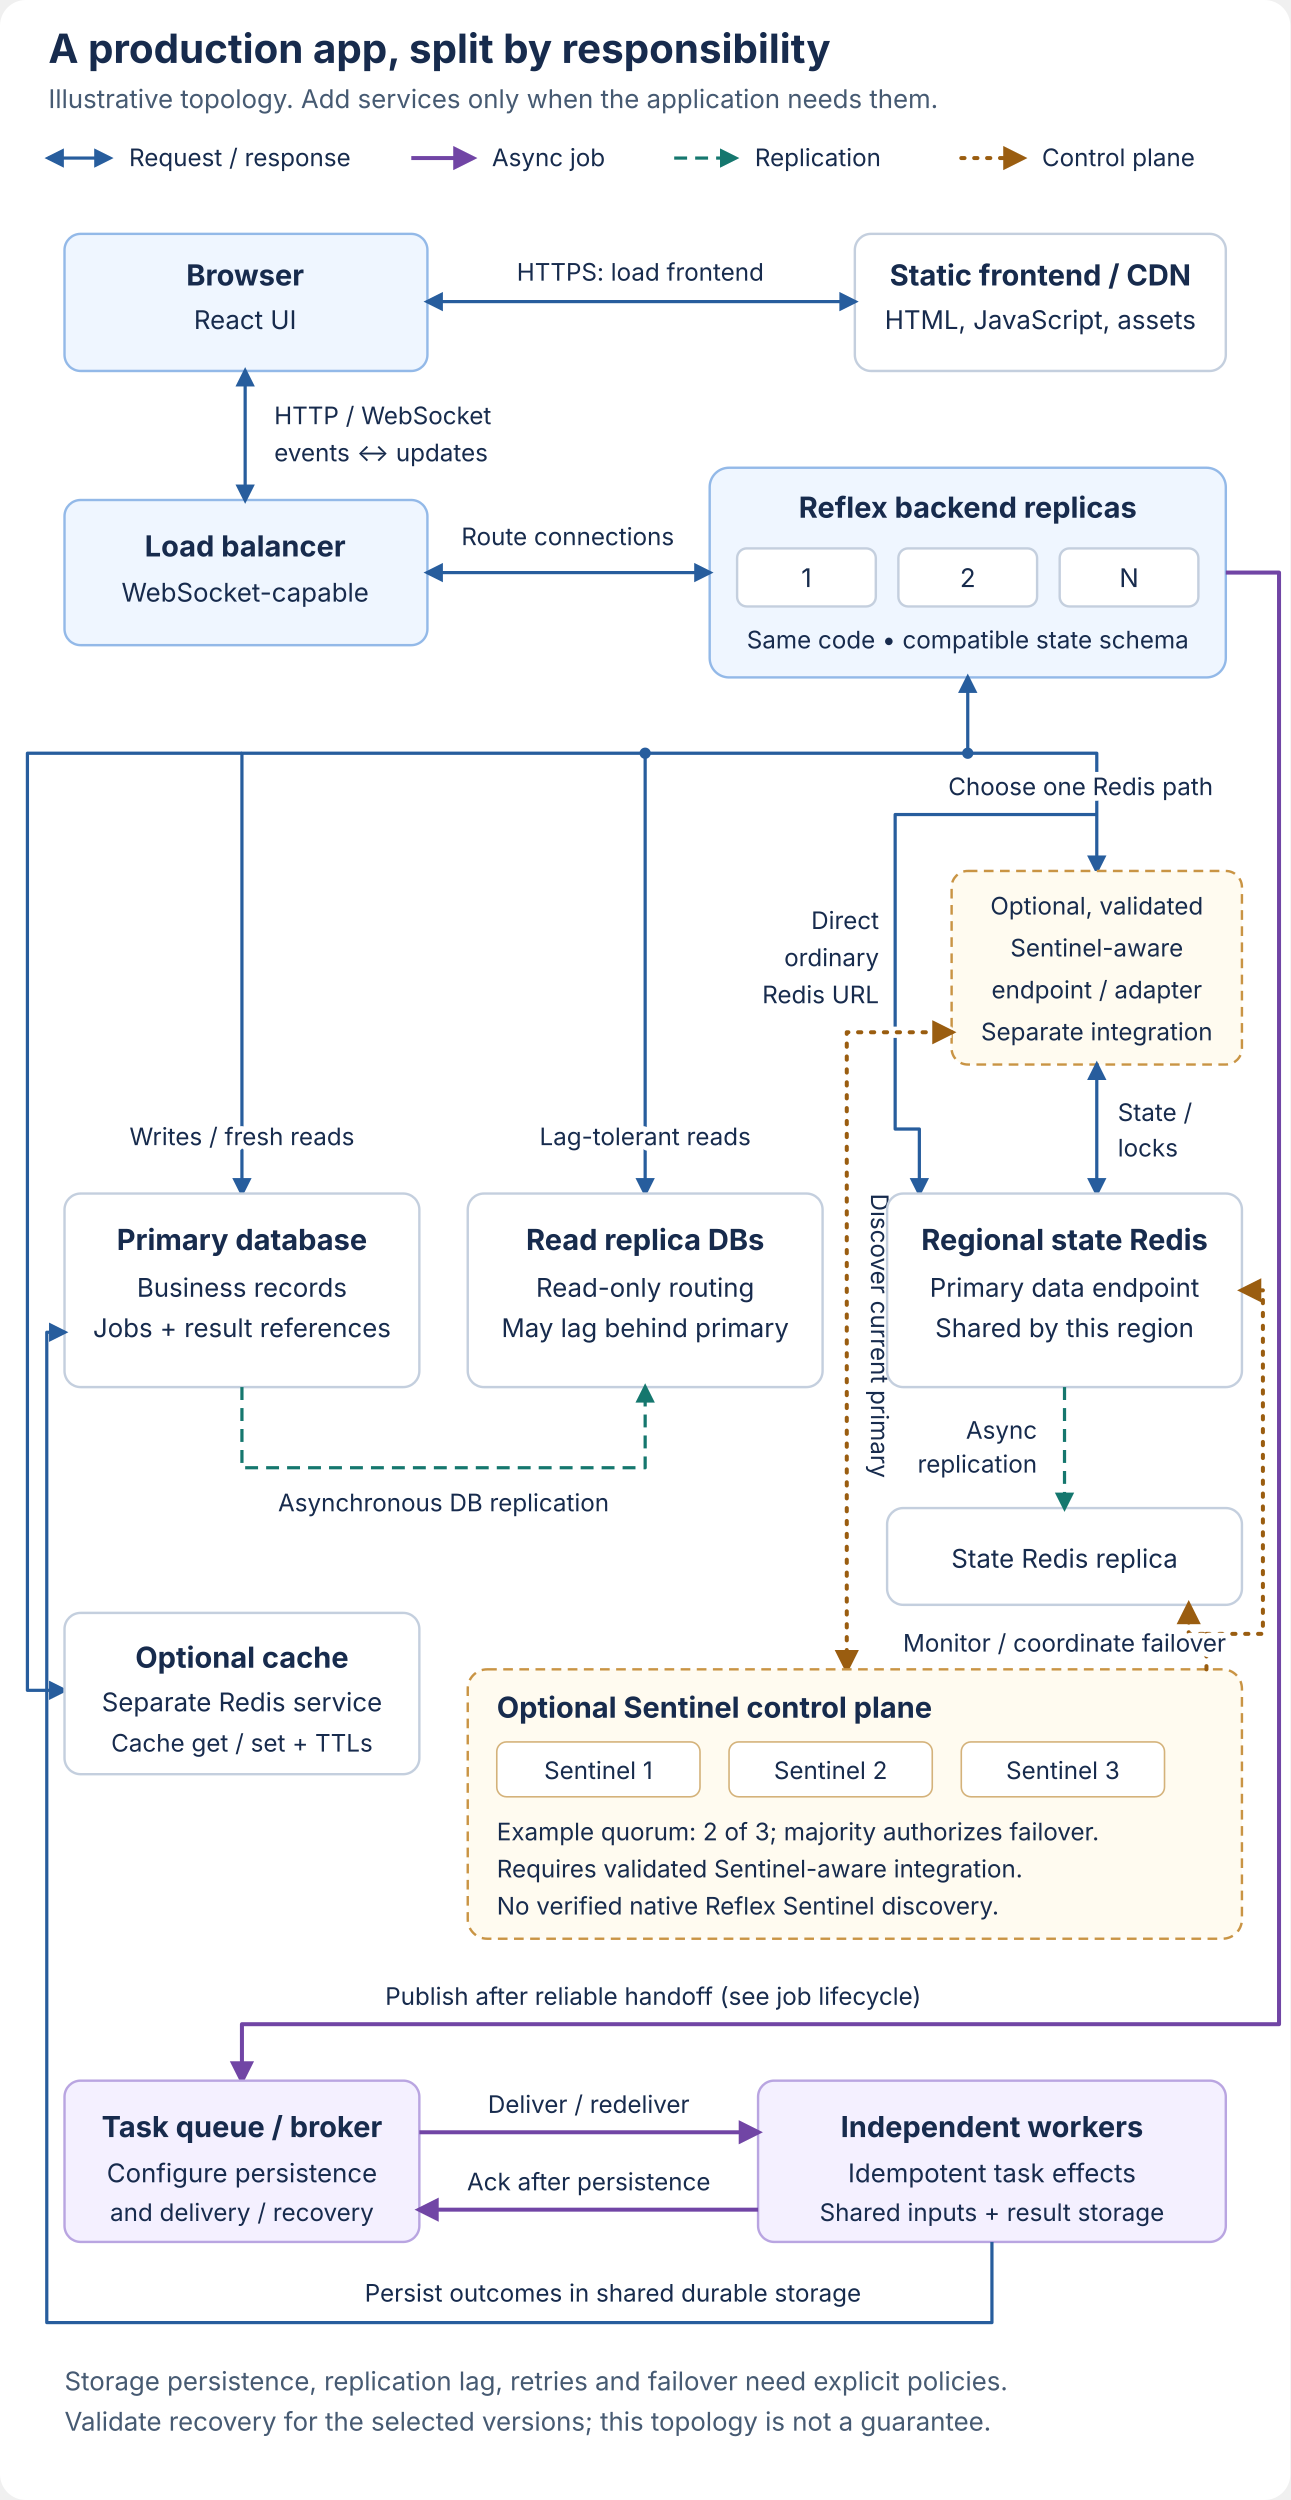
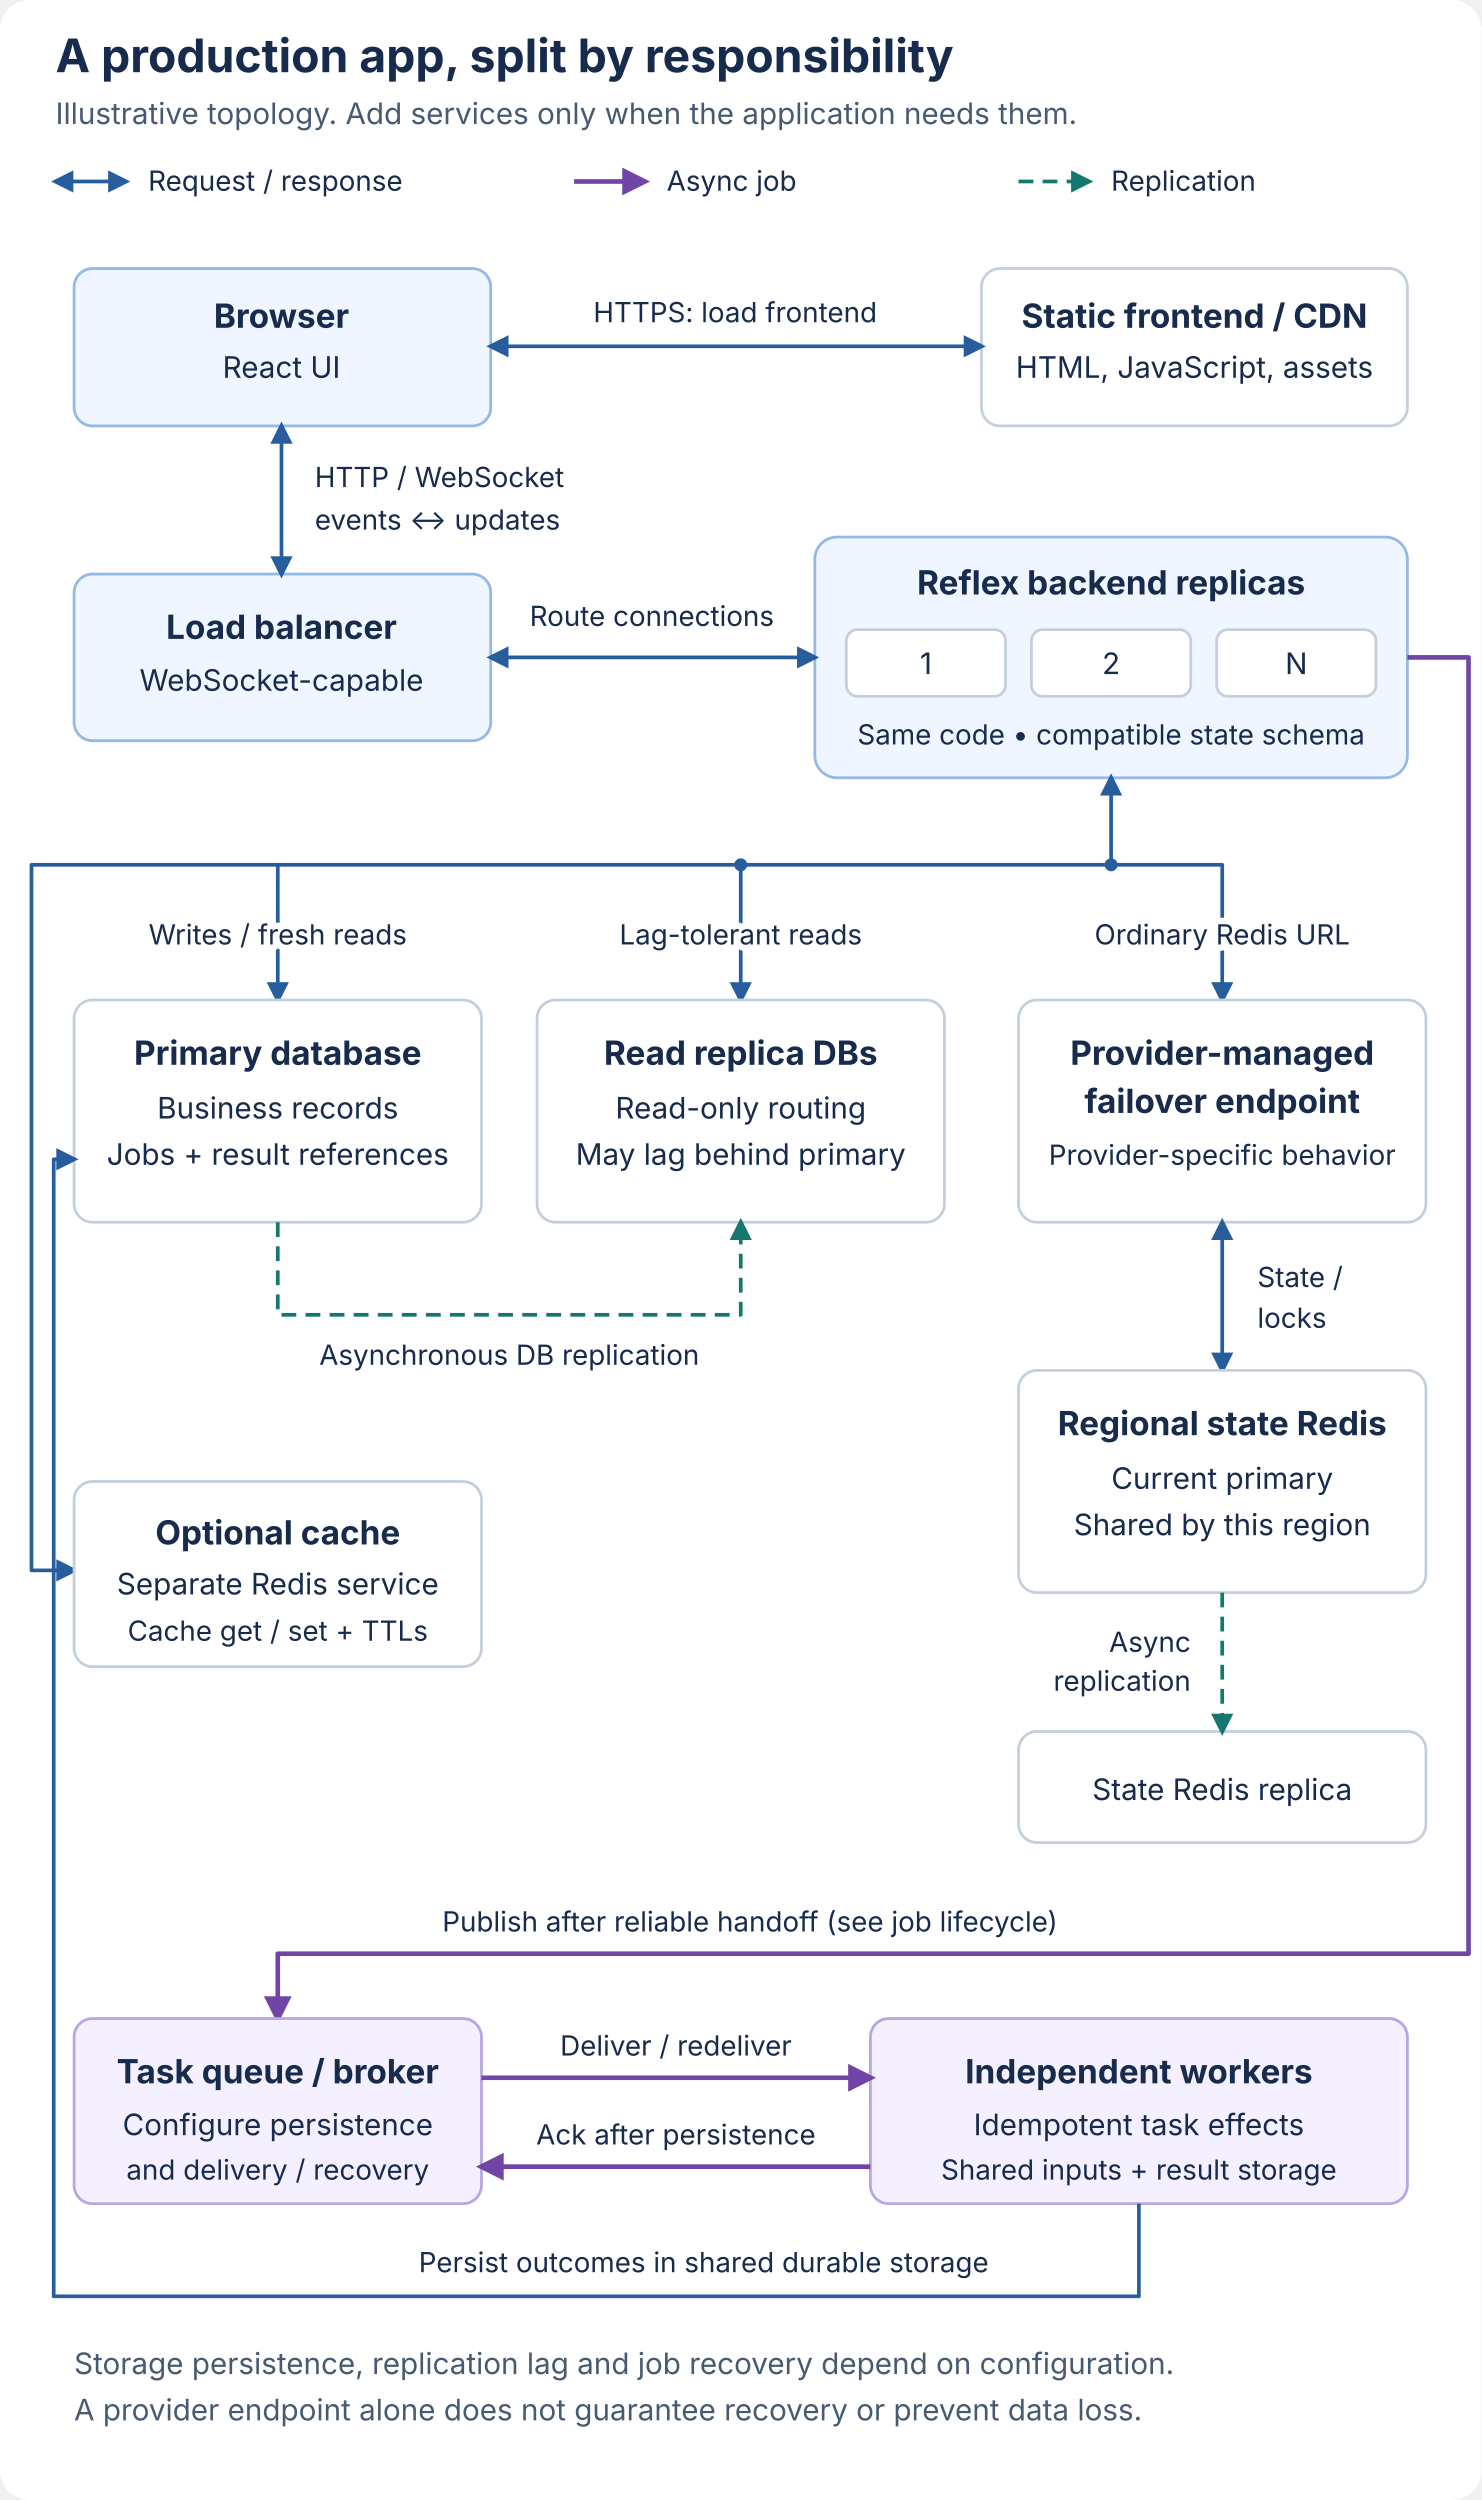
- <svg xmlns="http://www.w3.org/2000/svg" width="800" height="1550" viewBox="0 0 800 1550" role="img" aria-labelledby="title description">
+ <svg xmlns="http://www.w3.org/2000/svg" width="800" height="1350" viewBox="0 0 800 1350" role="img" aria-labelledby="title description">
  <defs>
    <style>
      text { font-family: -apple-system, BlinkMacSystemFont, "Segoe UI", sans-serif; fill: #172b4d; font-size: 16px; }
      .title { font-size: 25px; font-weight: 700; }
      .heading { font-size: 18px; font-weight: 650; }
      .small { font-size: 15px; }
      .muted { fill: #465a72; }
      .card { fill: #fff; stroke: #c4cfde; stroke-width: 1.5; }
      .blue-card { fill: #eff6ff; stroke: #93b9e8; stroke-width: 1.5; }
      .purple-card { fill: #f4f0ff; stroke: #b9a5e1; stroke-width: 1.5; }
      .data { fill: none; stroke: #275d9d; stroke-width: 2; stroke-linejoin: round; }
      .async { fill: none; stroke: #7145a5; stroke-width: 2.5; stroke-linejoin: round; }
      .replication { fill: none; stroke: #15776e; stroke-width: 2; stroke-dasharray: 8 5; stroke-linejoin: round; }
-       .control { fill: none; stroke: #9a5d10; stroke-width: 2.5; stroke-dasharray: 2 6; stroke-linecap: round; stroke-linejoin: round; }
      .label { paint-order: stroke; stroke: #fff; stroke-width: 7px; stroke-linejoin: round; }
    </style>
    <marker id="data-arrow" viewBox="0 0 10 10" refX="8" refY="5" markerWidth="6" markerHeight="6" orient="auto-start-reverse">
      <path d="M0 0 L10 5 L0 10 z" fill="#275d9d" />
    </marker>
    <marker id="async-arrow" viewBox="0 0 10 10" refX="8" refY="5" markerWidth="6" markerHeight="6" orient="auto-start-reverse">
      <path d="M0 0 L10 5 L0 10 z" fill="#7145a5" />
    </marker>
    <marker id="replication-arrow" viewBox="0 0 10 10" refX="8" refY="5" markerWidth="6" markerHeight="6" orient="auto">
      <path d="M0 0 L10 5 L0 10 z" fill="#15776e" />
    </marker>
-     <marker id="control-arrow" viewBox="0 0 10 10" refX="8" refY="5" markerWidth="6" markerHeight="6" orient="auto-start-reverse">
-       <path d="M0 0 L10 5 L0 10 z" fill="#9a5d10" />
-     </marker>
  </defs>
-   <rect width="800" height="1550" rx="16" fill="#fff" />
+   <rect width="800" height="1350" rx="16" fill="#fff" />
  <text x="30" y="39" class="title">A production app, split by responsibility</text>
  <text x="30" y="67" class="muted">Illustrative topology. Add services only when the application needs them.</text>
  <path d="M30 98 H68" class="data" marker-start="url(#data-arrow)" marker-end="url(#data-arrow)" />
  <text x="80" y="103" class="small">Request / response</text>
-   <path d="M255 98 H293" class="async" marker-end="url(#async-arrow)" />
-   <text x="305" y="103" class="small">Async job</text>
-   <path d="M418 98 H456" class="replication" marker-end="url(#replication-arrow)" />
-   <text x="468" y="103" class="small">Replication</text>
-   <path d="M596 98 H634" class="control" marker-end="url(#control-arrow)" />
-   <text x="646" y="103" class="small">Control plane</text>
+   <path d="M310 98 H348" class="async" marker-end="url(#async-arrow)" />
+   <text x="360" y="103" class="small">Async job</text>
+   <path d="M550 98 H588" class="replication" marker-end="url(#replication-arrow)" />
+   <text x="600" y="103" class="small">Replication</text>
  <rect x="40" y="145" width="225" height="85" rx="10" class="blue-card" />
  <text x="152" y="177" text-anchor="middle" class="heading">Browser</text>
  <text x="152" y="204" text-anchor="middle">React UI</text>
  <rect x="530" y="145" width="230" height="85" rx="10" class="card" />
  <text x="645" y="177" text-anchor="middle" class="heading">Static frontend / CDN</text>
  <text x="645" y="204" text-anchor="middle">HTML, JavaScript, assets</text>
  <path d="M265 187 H530" class="data" marker-start="url(#data-arrow)" marker-end="url(#data-arrow)" />
  <text x="397" y="174" text-anchor="middle" class="small label">HTTPS: load frontend</text>
  <rect x="40" y="310" width="225" height="90" rx="10" class="blue-card" />
  <text x="152" y="345" text-anchor="middle" class="heading">Load balancer</text>
  <text x="152" y="373" text-anchor="middle">WebSocket-capable</text>
  <path d="M152 230 V310" class="data" marker-start="url(#data-arrow)" marker-end="url(#data-arrow)" />
  <text x="170" y="263" class="small">HTTP / WebSocket</text>
  <text x="170" y="286" class="small">events ↔ updates</text>
  <rect x="440" y="290" width="320" height="130" rx="12" class="blue-card" />
  <text x="600" y="321" text-anchor="middle" class="heading">Reflex backend replicas</text>
  <rect x="457" y="340" width="86" height="36" rx="6" class="card" />
  <rect x="557" y="340" width="86" height="36" rx="6" class="card" />
  <rect x="657" y="340" width="86" height="36" rx="6" class="card" />
  <text x="500" y="364" text-anchor="middle">1</text>
  <text x="600" y="364" text-anchor="middle">2</text>
  <text x="700" y="364" text-anchor="middle">N</text>
  <text x="600" y="402" text-anchor="middle" class="small">Same code • compatible state schema</text>
  <path d="M265 355 H440" class="data" marker-start="url(#data-arrow)" marker-end="url(#data-arrow)" />
  <text x="352" y="338" text-anchor="middle" class="small label">Route connections</text>
-   <path d="M600 420 V467 H150 V740" class="data" marker-start="url(#data-arrow)" marker-end="url(#data-arrow)" />
-   <path d="M400 467 V740" class="data" marker-end="url(#data-arrow)" />
-   <path d="M600 467 H680 V540" class="data" marker-end="url(#data-arrow)" />
-   <path d="M680 505 H555 V700 H570 V740" class="data" marker-end="url(#data-arrow)" />
+   <path d="M600 420 V467 H150 V540" class="data" marker-start="url(#data-arrow)" marker-end="url(#data-arrow)" />
+   <path d="M400 467 V540" class="data" marker-end="url(#data-arrow)" />
+   <path d="M600 467 H660 V540" class="data" marker-end="url(#data-arrow)" />
  <circle cx="400" cy="467" r="3.5" fill="#275d9d" />
  <circle cx="600" cy="467" r="3.5" fill="#275d9d" />
-   <text x="150" y="710" text-anchor="middle" class="small label">Writes / fresh reads</text>
-   <text x="400" y="710" text-anchor="middle" class="small label">Lag-tolerant reads</text>
-   <text x="670" y="493" text-anchor="middle" class="small label">Choose one Redis path</text>
-   <text x="545" y="576" text-anchor="end" class="small label">Direct</text>
-   <text x="545" y="599" text-anchor="end" class="small label">ordinary</text>
-   <text x="545" y="622" text-anchor="end" class="small label">Redis URL</text>
-   <rect x="590" y="540" width="180" height="120" rx="10" fill="#fffbf0" stroke="#c99444" stroke-width="1.5" stroke-dasharray="6 4" />
-   <text x="680" y="567" text-anchor="middle" class="small">Optional, validated</text>
-   <text x="680" y="593" text-anchor="middle" class="small">Sentinel-aware</text>
-   <text x="680" y="619" text-anchor="middle" class="small">endpoint / adapter</text>
-   <text x="680" y="645" text-anchor="middle" class="small">Separate integration</text>
-   <path d="M680 660 V740" class="data" marker-start="url(#data-arrow)" marker-end="url(#data-arrow)" />
-   <text x="693" y="695" class="small label">State /</text>
-   <text x="693" y="717" class="small label">locks</text>
-   <path d="M590 640 H525 V1035" fill="none" stroke="#fff" stroke-width="7" />
-   <path d="M590 640 H525 V1035" class="control" marker-start="url(#control-arrow)" marker-end="url(#control-arrow)" />
-   <text x="540" y="740" transform="rotate(90 540 740)" class="small label">Discover current primary</text>
-   <rect x="40" y="740" width="220" height="120" rx="10" class="card" />
-   <text x="150" y="775" text-anchor="middle" class="heading">Primary database</text>
-   <text x="150" y="804" text-anchor="middle">Business records</text>
-   <text x="150" y="829" text-anchor="middle">Jobs + result references</text>
-   <rect x="290" y="740" width="220" height="120" rx="10" class="card" />
-   <text x="400" y="775" text-anchor="middle" class="heading">Read replica DBs</text>
-   <text x="400" y="804" text-anchor="middle">Read-only routing</text>
-   <text x="400" y="829" text-anchor="middle">May lag behind primary</text>
-   <path d="M150 860 V910 H400 V860" class="replication" marker-end="url(#replication-arrow)" />
-   <text x="275" y="937" text-anchor="middle" class="small">Asynchronous DB replication</text>
+   <text x="150" y="510" text-anchor="middle" class="small label">Writes / fresh reads</text>
+   <text x="400" y="510" text-anchor="middle" class="small label">Lag-tolerant reads</text>
+   <text x="660" y="510" text-anchor="middle" class="small label">Ordinary Redis URL</text>
+   <rect x="550" y="540" width="220" height="120" rx="10" class="card" />
+   <text x="660" y="575" text-anchor="middle" class="heading">Provider-managed</text>
+   <text x="660" y="601" text-anchor="middle" class="heading">failover endpoint</text>
+   <text x="660" y="629" text-anchor="middle" class="small">Provider-specific behavior</text>
+   <path d="M660 660 V740" class="data" marker-start="url(#data-arrow)" marker-end="url(#data-arrow)" />
+   <text x="679" y="695" class="small label">State /</text>
+   <text x="679" y="717" class="small label">locks</text>
+   <rect x="40" y="540" width="220" height="120" rx="10" class="card" />
+   <text x="150" y="575" text-anchor="middle" class="heading">Primary database</text>
+   <text x="150" y="604" text-anchor="middle">Business records</text>
+   <text x="150" y="629" text-anchor="middle">Jobs + result references</text>
+   <rect x="290" y="540" width="220" height="120" rx="10" class="card" />
+   <text x="400" y="575" text-anchor="middle" class="heading">Read replica DBs</text>
+   <text x="400" y="604" text-anchor="middle">Read-only routing</text>
+   <text x="400" y="629" text-anchor="middle">May lag behind primary</text>
+   <path d="M150 660 V710 H400 V660" class="replication" marker-end="url(#replication-arrow)" />
+   <text x="275" y="737" text-anchor="middle" class="small">Asynchronous DB replication</text>
  <rect x="550" y="740" width="220" height="120" rx="10" class="card" />
  <text x="660" y="775" text-anchor="middle" class="heading">Regional state Redis</text>
-   <text x="660" y="804" text-anchor="middle">Primary data endpoint</text>
+   <text x="660" y="804" text-anchor="middle">Current primary</text>
  <text x="660" y="829" text-anchor="middle">Shared by this region</text>
  <rect x="550" y="935" width="220" height="60" rx="10" class="card" />
  <text x="660" y="972" text-anchor="middle">State Redis replica</text>
  <path d="M660 860 V935" class="replication" marker-end="url(#replication-arrow)" />
  <text x="643" y="892" text-anchor="end" class="small label">Async</text>
  <text x="643" y="913" text-anchor="end" class="small label">replication</text>
-   <path d="M150 467 H17 V1048 H40" class="data" marker-end="url(#data-arrow)" />
-   <rect x="40" y="1000" width="220" height="100" rx="10" class="card" />
-   <text x="150" y="1034" text-anchor="middle" class="heading">Optional cache</text>
-   <text x="150" y="1061" text-anchor="middle">Separate Redis service</text>
-   <text x="150" y="1086" text-anchor="middle" class="small">Cache get / set + TTLs</text>
-   <rect x="290" y="1035" width="480" height="167" rx="12" fill="#fffbf0" stroke="#c99444" stroke-width="1.5" stroke-dasharray="6 4" />
-   <text x="308" y="1065" class="heading">Optional Sentinel control plane</text>
-   <rect x="308" y="1080" width="126" height="34" rx="6" fill="#fff" stroke="#d4b27a" />
-   <rect x="452" y="1080" width="126" height="34" rx="6" fill="#fff" stroke="#d4b27a" />
-   <rect x="596" y="1080" width="126" height="34" rx="6" fill="#fff" stroke="#d4b27a" />
-   <text x="371" y="1103" text-anchor="middle" class="small">Sentinel 1</text>
-   <text x="515" y="1103" text-anchor="middle" class="small">Sentinel 2</text>
-   <text x="659" y="1103" text-anchor="middle" class="small">Sentinel 3</text>
-   <text x="308" y="1141" class="small">Example quorum: 2 of 3; majority authorizes failover.</text>
-   <text x="308" y="1164" class="small">Requires validated Sentinel-aware integration.</text>
-   <text x="308" y="1187" class="small">No verified native Reflex Sentinel discovery.</text>
-   <path d="M748 1035 V1013 H737 V995" class="control" marker-end="url(#control-arrow)" />
-   <path d="M748 1013 H783 V800 H770" class="control" marker-end="url(#control-arrow)" />
-   <text x="660" y="1024" text-anchor="middle" class="small label">Monitor / coordinate failover</text>
-   <path d="M760 355 H793 V1255 H150 V1290" class="async" marker-end="url(#async-arrow)" />
-   <text x="405" y="1243" text-anchor="middle" class="small label">Publish after reliable handoff (see job lifecycle)</text>
-   <rect x="40" y="1290" width="220" height="100" rx="10" class="purple-card" />
-   <text x="150" y="1325" text-anchor="middle" class="heading">Task queue / broker</text>
-   <text x="150" y="1353" text-anchor="middle">Configure persistence</text>
-   <text x="150" y="1377" text-anchor="middle" class="small">and delivery / recovery</text>
-   <rect x="470" y="1290" width="290" height="100" rx="10" class="purple-card" />
-   <text x="615" y="1325" text-anchor="middle" class="heading">Independent workers</text>
-   <text x="615" y="1353" text-anchor="middle">Idempotent task effects</text>
-   <text x="615" y="1377" text-anchor="middle" class="small">Shared inputs + result storage</text>
-   <path d="M260 1322 H470" class="async" marker-end="url(#async-arrow)" />
-   <text x="365" y="1310" text-anchor="middle" class="small label">Deliver / redeliver</text>
-   <path d="M470 1370 H260" class="async" marker-end="url(#async-arrow)" />
-   <text x="365" y="1358" text-anchor="middle" class="small label">Ack after persistence</text>
-   <path d="M615 1390 V1440 H29 V826 H40" class="data" marker-end="url(#data-arrow)" />
-   <text x="380" y="1427" text-anchor="middle" class="small label">Persist outcomes in shared durable storage</text>
-   <text x="40" y="1482" class="muted">Storage persistence, replication lag, retries and failover need explicit policies.</text>
-   <text x="40" y="1507" class="muted">Validate recovery for the selected versions; this topology is not a guarantee.</text>
+   <path d="M150 467 H17 V848 H40" class="data" marker-end="url(#data-arrow)" />
+   <rect x="40" y="800" width="220" height="100" rx="10" class="card" />
+   <text x="150" y="834" text-anchor="middle" class="heading">Optional cache</text>
+   <text x="150" y="861" text-anchor="middle">Separate Redis service</text>
+   <text x="150" y="886" text-anchor="middle" class="small">Cache get / set + TTLs</text>
+   <path d="M760 355 H793 V1055 H150 V1090" class="async" marker-end="url(#async-arrow)" />
+   <text x="405" y="1043" text-anchor="middle" class="small label">Publish after reliable handoff (see job lifecycle)</text>
+   <rect x="40" y="1090" width="220" height="100" rx="10" class="purple-card" />
+   <text x="150" y="1125" text-anchor="middle" class="heading">Task queue / broker</text>
+   <text x="150" y="1153" text-anchor="middle">Configure persistence</text>
+   <text x="150" y="1177" text-anchor="middle" class="small">and delivery / recovery</text>
+   <rect x="470" y="1090" width="290" height="100" rx="10" class="purple-card" />
+   <text x="615" y="1125" text-anchor="middle" class="heading">Independent workers</text>
+   <text x="615" y="1153" text-anchor="middle">Idempotent task effects</text>
+   <text x="615" y="1177" text-anchor="middle" class="small">Shared inputs + result storage</text>
+   <path d="M260 1122 H470" class="async" marker-end="url(#async-arrow)" />
+   <text x="365" y="1110" text-anchor="middle" class="small label">Deliver / redeliver</text>
+   <path d="M470 1170 H260" class="async" marker-end="url(#async-arrow)" />
+   <text x="365" y="1158" text-anchor="middle" class="small label">Ack after persistence</text>
+   <path d="M615 1190 V1240 H29 V626 H40" class="data" marker-end="url(#data-arrow)" />
+   <text x="380" y="1227" text-anchor="middle" class="small label">Persist outcomes in shared durable storage</text>
+   <text x="40" y="1282" class="muted">Storage persistence, replication lag and job recovery depend on configuration.</text>
+   <text x="40" y="1307" class="muted">A provider endpoint alone does not guarantee recovery or prevent data loss.</text>
</svg>
